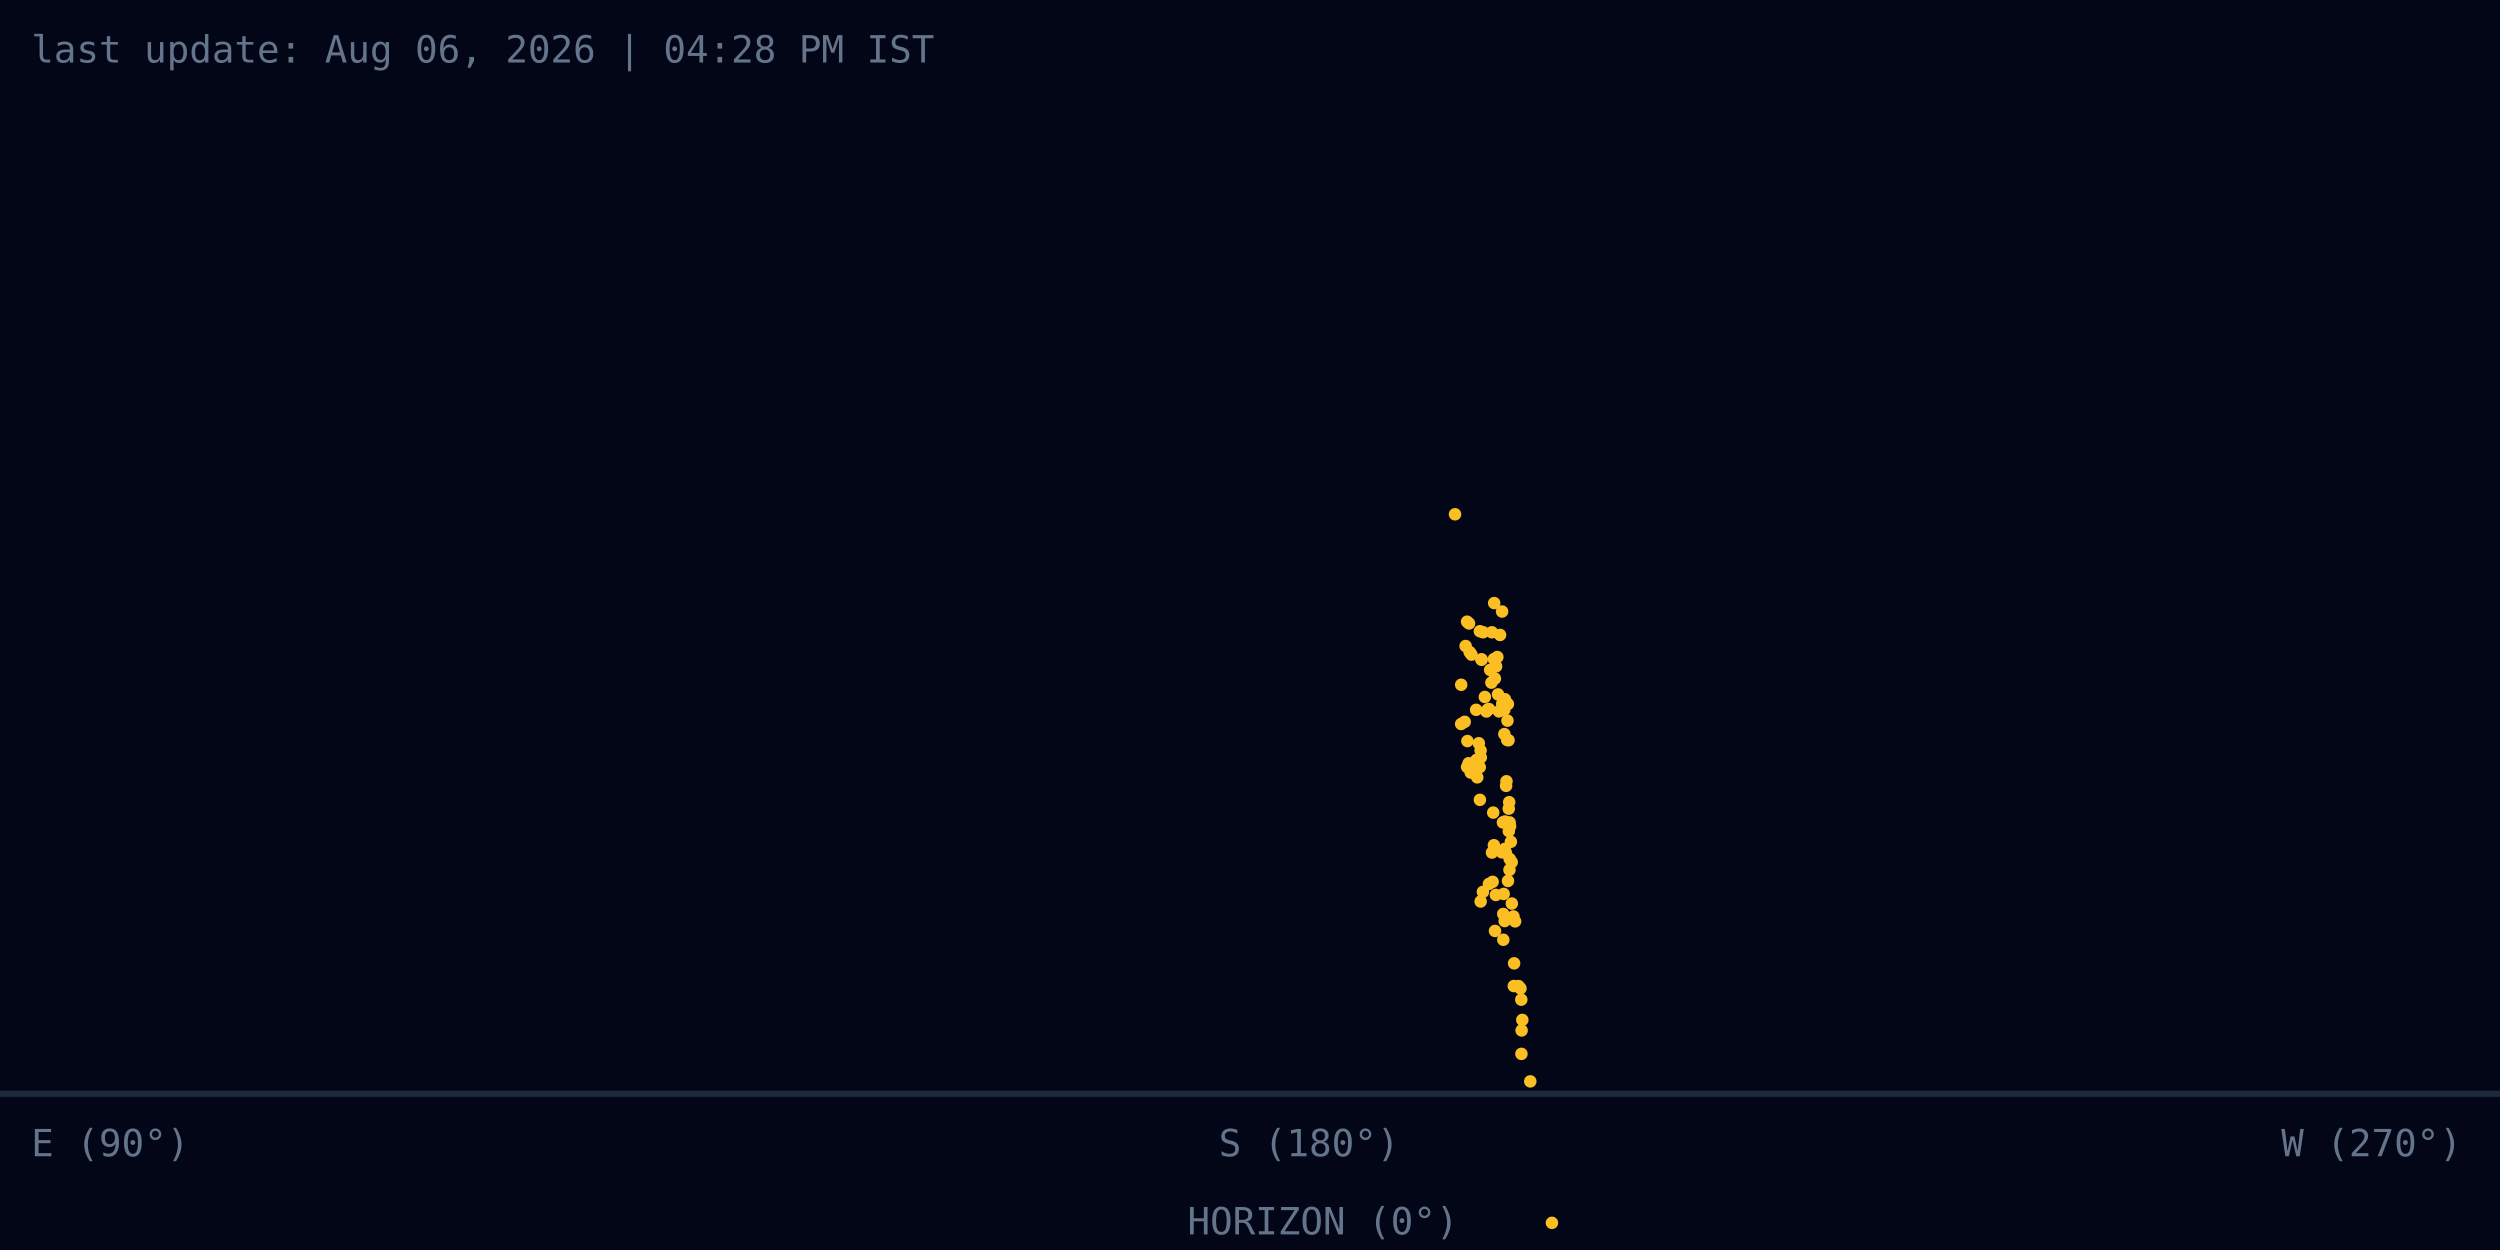
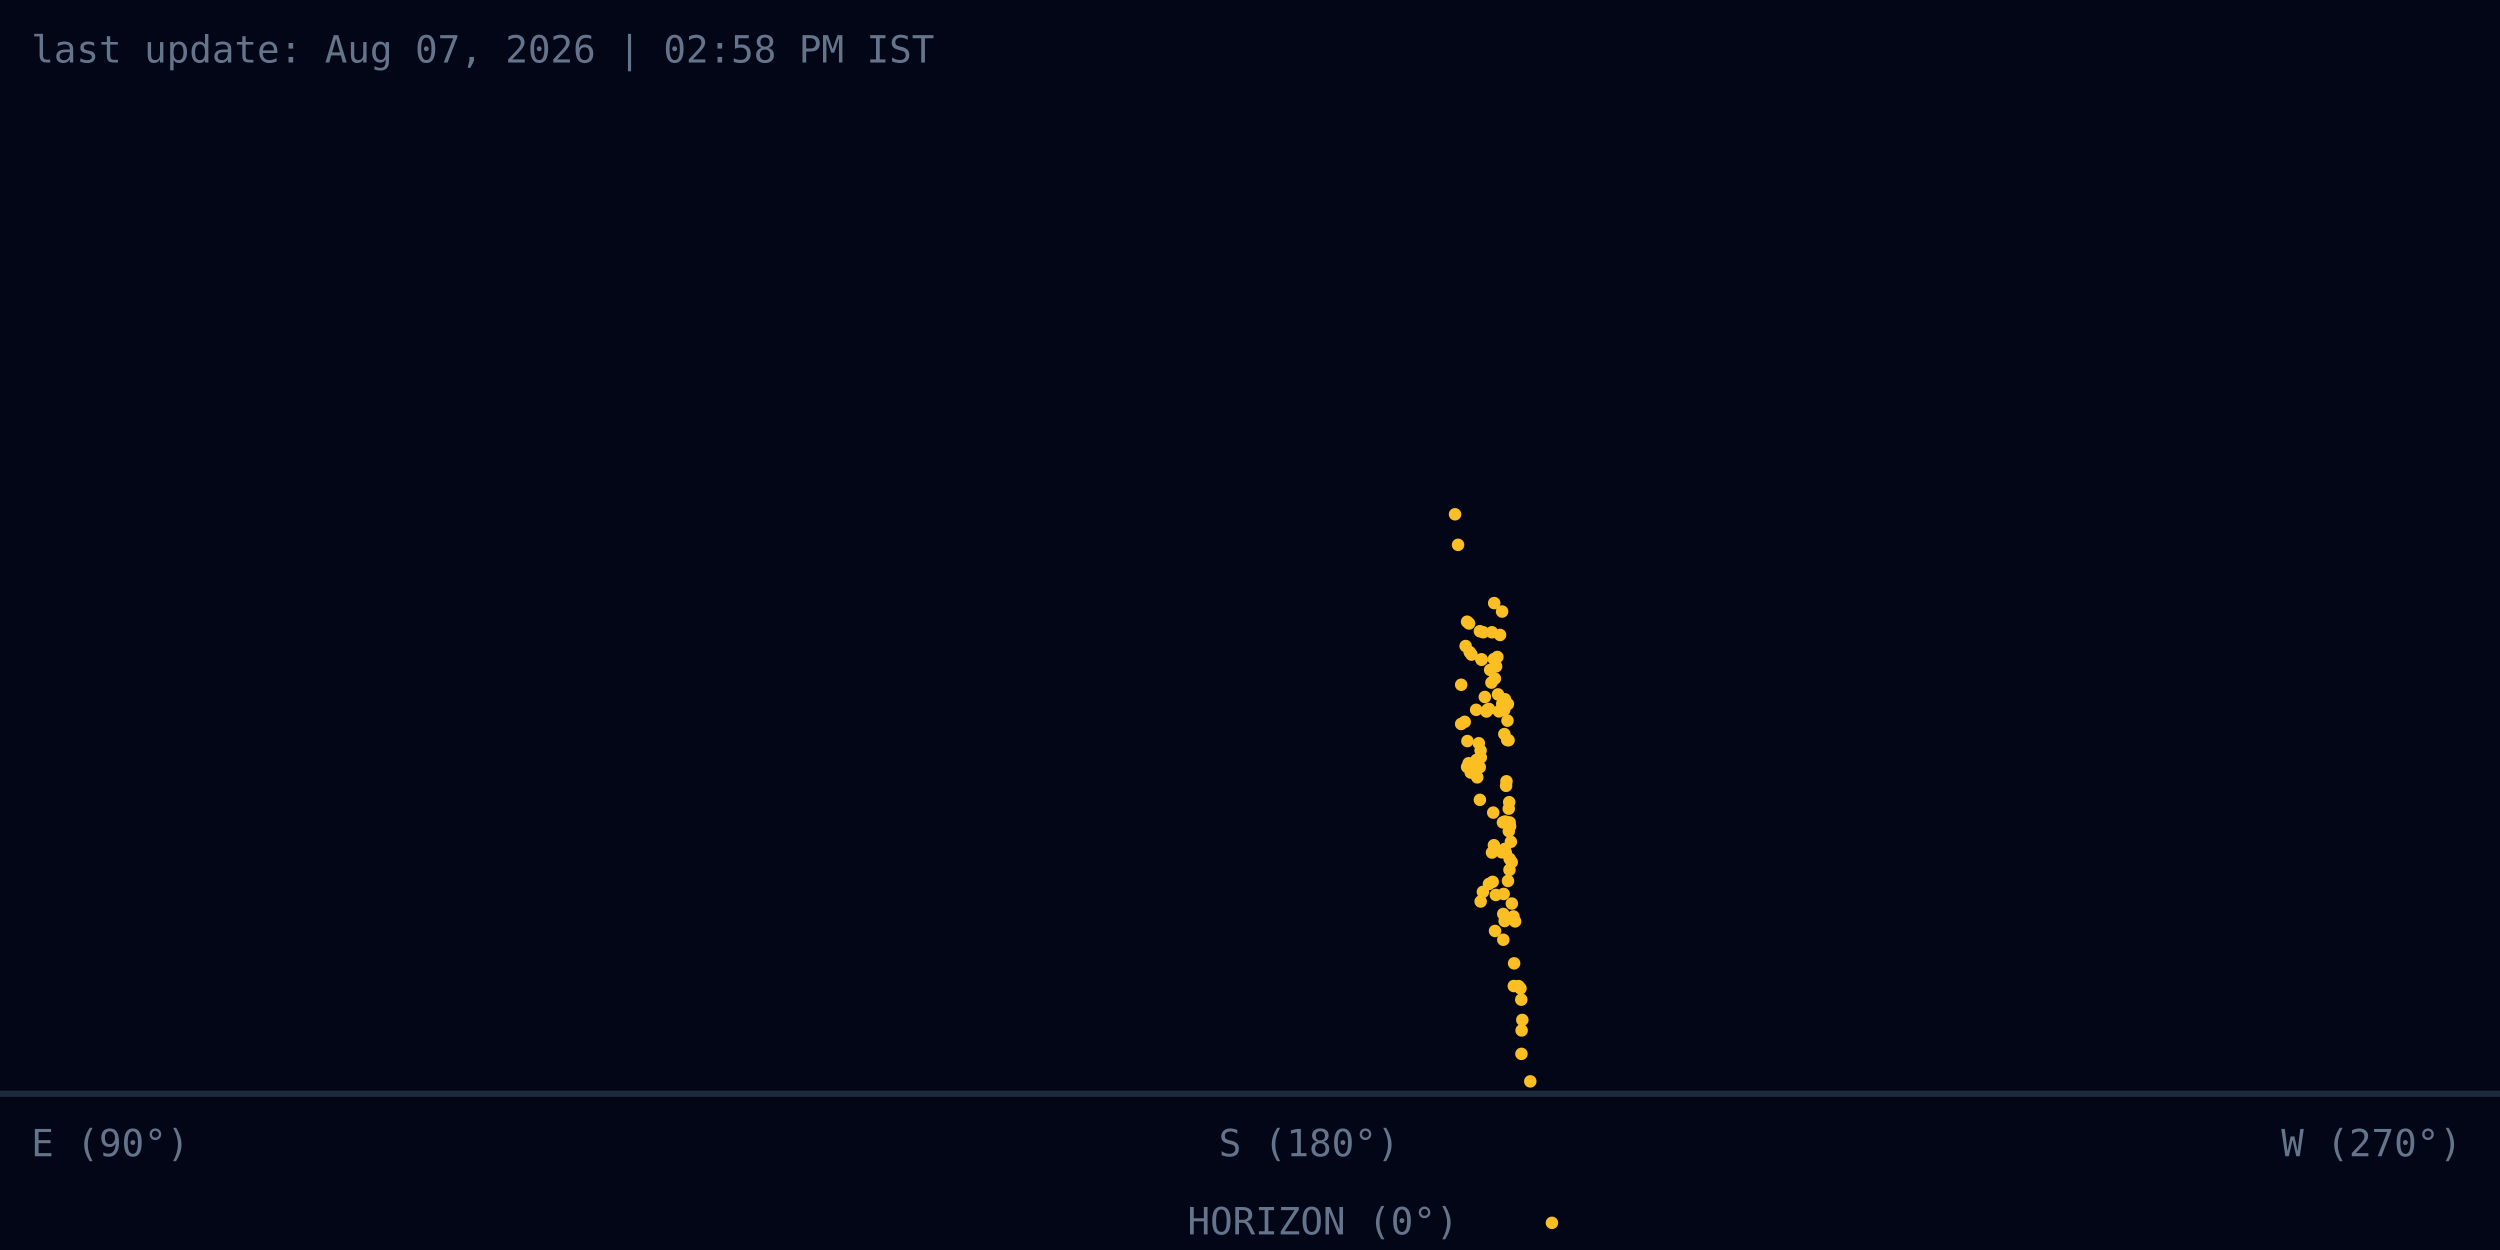
<svg xmlns="http://www.w3.org/2000/svg" width="800" height="400" viewBox="0 0 800 400">
  <rect width="800" height="400" fill="#020617" />
-   <text id="last-update" x="10" y="20" fill="#64748b" font-family="monospace">last update: Aug 06, 2026 | 04:28 PM IST</text>
+   <text id="last-update" x="10" y="20" fill="#64748b" font-family="monospace">last update: Aug 07, 2026 | 02:58 PM IST</text>
  <line x1="0" y1="350" x2="800" y2="350" stroke="#1e293b" stroke-width="2" />
  <text x="380" y="395" fill="#64748b" font-size="12" font-family="monospace">HORIZON (0°)</text>
  <text x="730" y="370" fill="#64748b" font-size="12" font-family="monospace">W (270°)</text>
  <text x="390" y="370" fill="#64748b" font-size="12" font-family="monospace">S (180°)</text>
  <text x="10" y="370" fill="#64748b" font-size="12" font-family="monospace">E (90°)</text>
  <g id="analemma-points">
    <circle cx=" 465.61" cy=" 164.57" r="2" fill="#fbbf24">
 </circle>
    <circle cx=" 467.57" cy=" 231.67" r="2" fill="#fbbf24">
 </circle>
    <circle cx=" 467.58" cy=" 219.12" r="2" fill="#fbbf24">
 </circle>
    <circle cx=" 468.71" cy=" 230.98" r="2" fill="#fbbf24">
 </circle>
    <circle cx=" 469.57" cy=" 237.14" r="2" fill="#fbbf24">
 </circle>
    <circle cx=" 469.00" cy=" 206.73" r="2" fill="#fbbf24">
 </circle>
    <circle cx=" 469.47" cy=" 198.94" r="2" fill="#fbbf24">
 </circle>
    <circle cx=" 470.10" cy=" 199.51" r="2" fill="#fbbf24">
 </circle>
    <circle cx=" 474.53" cy=" 285.41" r="2" fill="#fbbf24">
 </circle>
    <circle cx=" 472.47" cy=" 243.18" r="2" fill="#fbbf24">
 </circle>
    <circle cx=" 473.57" cy=" 255.95" r="2" fill="#fbbf24">
 </circle>
    <circle cx=" 473.22" cy=" 237.84" r="2" fill="#fbbf24">
 </circle>
    <circle cx=" 473.79" cy=" 240.17" r="2" fill="#fbbf24">
 </circle>
    <circle cx=" 473.56" cy=" 201.99" r="2" fill="#fbbf24">
 </circle>
    <circle cx=" 474.09" cy=" 210.99" r="2" fill="#fbbf24">
 </circle>
    <circle cx=" 478.41" cy=" 297.90" r="2" fill="#fbbf24">
 </circle>
    <circle cx=" 477.65" cy=" 282.19" r="2" fill="#fbbf24">
 </circle>
    <circle cx=" 477.44" cy=" 272.82" r="2" fill="#fbbf24">
 </circle>
    <circle cx=" 478.67" cy=" 286.38" r="2" fill="#fbbf24">
 </circle>
    <circle cx=" 478.05" cy=" 270.47" r="2" fill="#fbbf24">
 </circle>
    <circle cx=" 476.85" cy=" 214.37" r="2" fill="#fbbf24">
 </circle>
    <circle cx=" 477.25" cy=" 218.44" r="2" fill="#fbbf24">
 </circle>
    <circle cx=" 481.06" cy=" 300.72" r="2" fill="#fbbf24">
 </circle>
    <circle cx=" 481.04" cy=" 292.47" r="2" fill="#fbbf24">
 </circle>
    <circle cx=" 481.49" cy=" 294.73" r="2" fill="#fbbf24">
 </circle>
    <circle cx=" 481.17" cy=" 286.06" r="2" fill="#fbbf24">
 </circle>
    <circle cx=" 479.37" cy=" 222.21" r="2" fill="#fbbf24">
 </circle>
    <circle cx=" 479.67" cy=" 227.65" r="2" fill="#fbbf24">
 </circle>
    <circle cx=" 498.29" cy=" 411.31" r="2" fill="#fbbf24">
 </circle>
    <circle cx=" 498.34" cy=" 411.53" r="2" fill="#fbbf24">
 </circle>
    <circle cx=" 484.42" cy=" 315.53" r="2" fill="#fbbf24">
 </circle>
    <circle cx=" 486.86" cy=" 337.24" r="2" fill="#fbbf24">
 </circle>
    <circle cx=" 481.87" cy=" 272.88" r="2" fill="#fbbf24">
 </circle>
    <circle cx=" 482.55" cy=" 281.90" r="2" fill="#fbbf24">
 </circle>
    <circle cx=" 481.19" cy=" 226.61" r="2" fill="#fbbf24">
 </circle>
    <circle cx=" 481.39" cy=" 234.91" r="2" fill="#fbbf24">
 </circle>
    <circle cx=" 486.92" cy=" 329.74" r="2" fill="#fbbf24">
 </circle>
    <circle cx=" 483.03" cy=" 278.36" r="2" fill="#fbbf24">
 </circle>
    <circle cx=" 483.79" cy=" 289.14" r="2" fill="#fbbf24">
 </circle>
    <circle cx=" 485.93" cy=" 315.55" r="2" fill="#fbbf24">
 </circle>
    <circle cx=" 484.30" cy=" 293.26" r="2" fill="#fbbf24">
 </circle>
    <circle cx=" 482.30" cy=" 236.80" r="2" fill="#fbbf24">
 </circle>
    <circle cx=" 482.80" cy=" 258.78" r="2" fill="#fbbf24">
 </circle>
    <circle cx=" 501.22" cy=" 413.90" r="2" fill="#fbbf24">
 </circle>
    <circle cx=" 489.69" cy=" 346.04" r="2" fill="#fbbf24">
 </circle>
    <circle cx=" 486.81" cy=" 319.89" r="2" fill="#fbbf24">
 </circle>
    <circle cx=" 484.83" cy=" 294.84" r="2" fill="#fbbf24">
 </circle>
    <circle cx=" 486.55" cy=" 316.29" r="2" fill="#fbbf24">
 </circle>
    <circle cx=" 482.73" cy=" 236.88" r="2" fill="#fbbf24">
 </circle>
    <circle cx=" 483.48" cy=" 269.37" r="2" fill="#fbbf24">
 </circle>
    <circle cx=" 496.62" cy=" 391.31" r="2" fill="#fbbf24">
 </circle>
    <circle cx=" 483.75" cy=" 275.90" r="2" fill="#fbbf24">
 </circle>
    <circle cx=" 483.23" cy=" 264.40" r="2" fill="#fbbf24">
 </circle>
    <circle cx=" 482.94" cy=" 256.70" r="2" fill="#fbbf24">
 </circle>
    <circle cx=" 483.08" cy=" 263.17" r="2" fill="#fbbf24">
 </circle>
    <circle cx=" 482.53" cy=" 225.29" r="2" fill="#fbbf24">
 </circle>
    <circle cx=" 482.39" cy=" 230.61" r="2" fill="#fbbf24">
 </circle>
    <circle cx=" 487.14" cy=" 326.38" r="2" fill="#fbbf24">
 </circle>
    <circle cx=" 482.82" cy=" 265.96" r="2" fill="#fbbf24">
 </circle>
    <circle cx=" 483.09" cy=" 274.84" r="2" fill="#fbbf24">
 </circle>
    <circle cx=" 482.07" cy=" 250.01" r="2" fill="#fbbf24">
 </circle>
    <circle cx=" 481.95" cy=" 251.47" r="2" fill="#fbbf24">
 </circle>
    <circle cx=" 481.58" cy=" 223.76" r="2" fill="#fbbf24">
 </circle>
    <circle cx=" 481.36" cy=" 227.15" r="2" fill="#fbbf24">
 </circle>
    <circle cx=" 484.52" cy=" 308.27" r="2" fill="#fbbf24">
 </circle>
    <circle cx=" 481.59" cy=" 262.88" r="2" fill="#fbbf24">
 </circle>
    <circle cx=" 480.71" cy=" 225.23" r="2" fill="#fbbf24">
 </circle>
    <circle cx=" 481.54" cy=" 271.65" r="2" fill="#fbbf24">
 </circle>
    <circle cx=" 480.94" cy=" 263.18" r="2" fill="#fbbf24">
 </circle>
    <circle cx=" 480.67" cy=" 195.69" r="2" fill="#fbbf24">
 </circle>
    <circle cx=" 480.02" cy=" 203.18" r="2" fill="#fbbf24">
 </circle>
    <circle cx=" 480.62" cy=" 272.75" r="2" fill="#fbbf24">
 </circle>
    <circle cx=" 479.15" cy=" 210.24" r="2" fill="#fbbf24">
 </circle>
    <circle cx=" 478.75" cy=" 213.23" r="2" fill="#fbbf24">
 </circle>
    <circle cx=" 478.36" cy=" 217.14" r="2" fill="#fbbf24">
 </circle>
    <circle cx=" 478.05" cy=" 210.91" r="2" fill="#fbbf24">
 </circle>
    <circle cx=" 478.14" cy=" 192.99" r="2" fill="#fbbf24">
 </circle>
    <circle cx=" 477.41" cy=" 202.33" r="2" fill="#fbbf24">
 </circle>
    <circle cx=" 477.83" cy=" 260.03" r="2" fill="#fbbf24">
 </circle>
    <circle cx=" 476.48" cy=" 226.89" r="2" fill="#fbbf24">
 </circle>
    <circle cx=" 476.07" cy=" 227.06" r="2" fill="#fbbf24">
 </circle>
    <circle cx=" 475.66" cy=" 227.68" r="2" fill="#fbbf24">
 </circle>
    <circle cx=" 475.15" cy=" 223.03" r="2" fill="#fbbf24">
 </circle>
    <circle cx=" 474.61" cy=" 202.32" r="2" fill="#fbbf24">
 </circle>
    <circle cx=" 474.09" cy=" 211.11" r="2" fill="#fbbf24">
 </circle>
    <circle cx=" 476.46" cy=" 282.87" r="2" fill="#fbbf24">
 </circle>
    <circle cx=" 473.86" cy=" 242.39" r="2" fill="#fbbf24">
 </circle>
    <circle cx=" 473.52" cy=" 245.50" r="2" fill="#fbbf24">
 </circle>
    <circle cx=" 472.37" cy=" 227.14" r="2" fill="#fbbf24">
 </circle>
    <circle cx=" 472.72" cy=" 248.75" r="2" fill="#fbbf24">
 </circle>
    <circle cx=" 470.88" cy=" 209.48" r="2" fill="#fbbf24">
 </circle>
    <circle cx=" 470.29" cy=" 208.66" r="2" fill="#fbbf24">
 </circle>
    <circle cx=" 473.81" cy=" 288.48" r="2" fill="#fbbf24">
 </circle>
    <circle cx=" 470.64" cy=" 247.22" r="2" fill="#fbbf24">
 </circle>
    <circle cx=" 469.96" cy=" 244.24" r="2" fill="#fbbf24">
 </circle>
    <circle cx=" 469.48" cy=" 245.43" r="2" fill="#fbbf24">
 </circle>
+     <circle cx=" 466.58" cy=" 174.35" r="2" fill="#fbbf24">
+  </circle>
  </g>
</svg>
